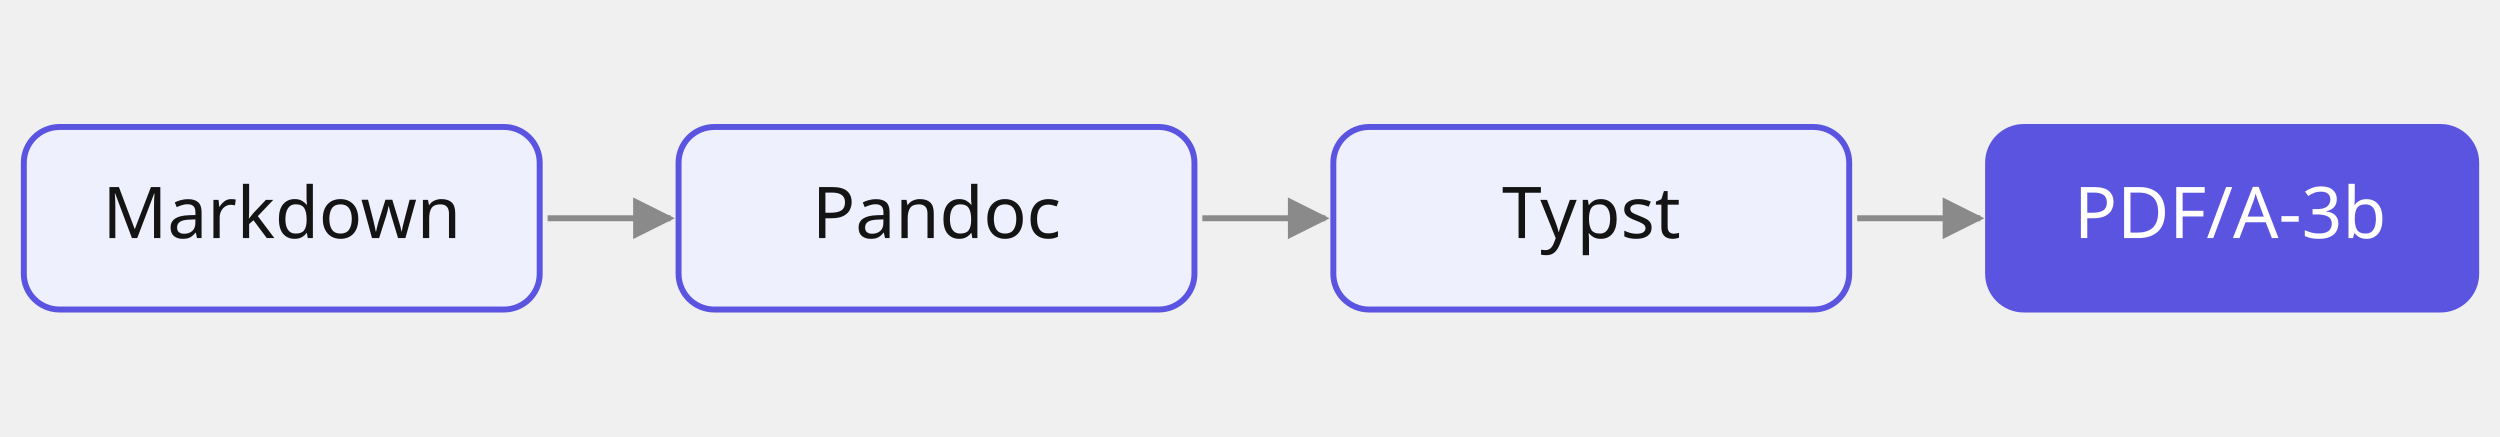
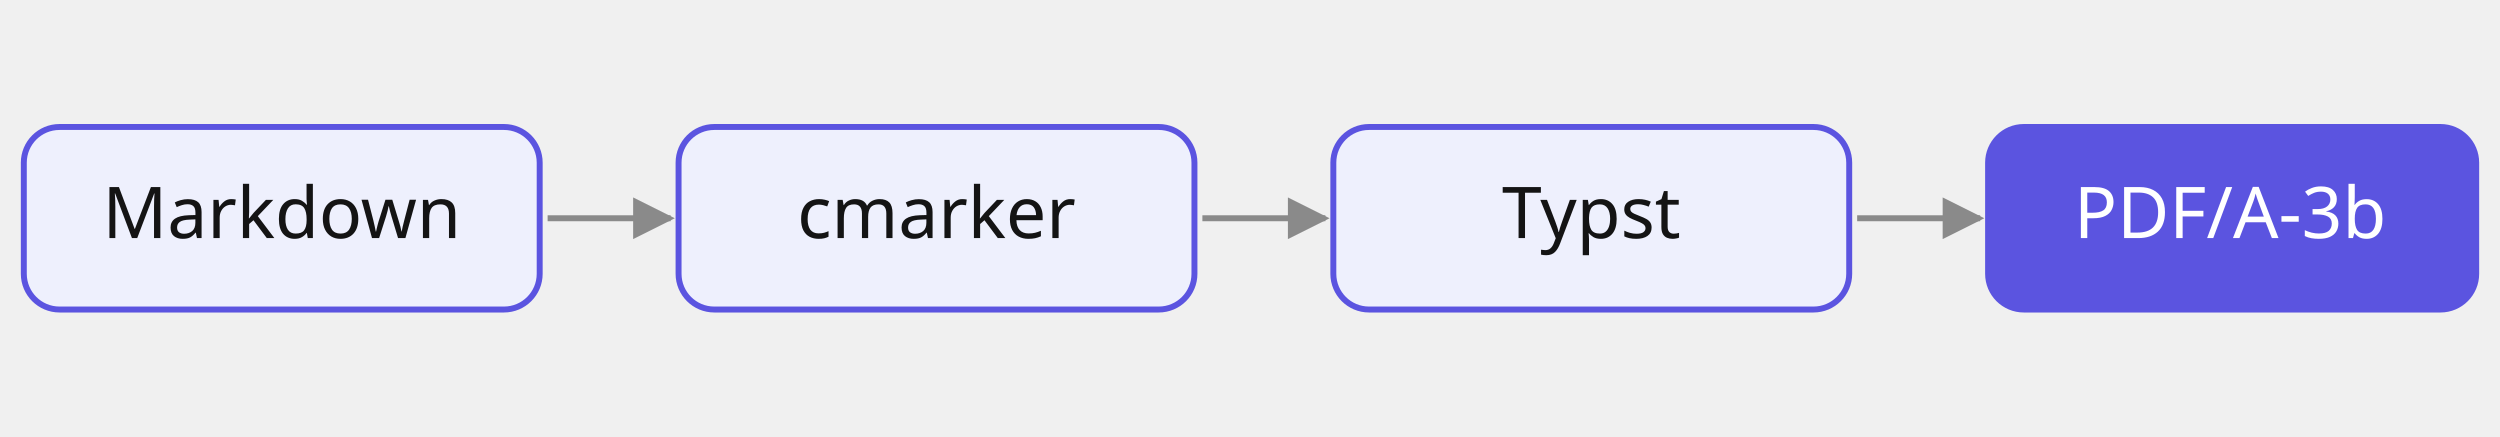
<svg xmlns="http://www.w3.org/2000/svg" viewBox="0 0 630 110" font-family="SourceSans3VF">
  <defs>
    <marker id="arrow" viewBox="0 0 10 10" refX="9" refY="5" markerWidth="7" markerHeight="7" orient="auto-start-reverse">
      <path d="M0,0 L10,5 L0,10 z" fill="#8a8a8a" />
    </marker>
  </defs>
  <g>
    <rect x="6" y="32" width="130" height="46" rx="9" fill="#eef0fd" stroke="#5b54e0" stroke-width="1.5" />
    <text x="71" y="60" text-anchor="middle" font-size="18" fill="#141414">Markdown</text>
  </g>
  <g>
    <rect x="171" y="32" width="130" height="46" rx="9" fill="#eef0fd" stroke="#5b54e0" stroke-width="1.5" />
-     <text x="236" y="60" text-anchor="middle" font-size="18" fill="#141414">Pandoc</text>
+     <text x="236" y="60" text-anchor="middle" font-size="18" fill="#141414">cmarker</text>
  </g>
  <g>
    <rect x="336" y="32" width="130" height="46" rx="9" fill="#eef0fd" stroke="#5b54e0" stroke-width="1.5" />
    <text x="401" y="60" text-anchor="middle" font-size="18" fill="#141414">Typst</text>
  </g>
  <g>
    <rect x="501" y="32" width="123" height="46" rx="9" fill="#5b54e0" stroke="#5b54e0" stroke-width="1.5" />
    <text x="562" y="60" text-anchor="middle" font-size="18" fill="#ffffff">PDF/A-3b</text>
  </g>
  <line x1="138" y1="55" x2="169" y2="55" stroke="#8a8a8a" stroke-width="1.5" marker-end="url(#arrow)" />
  <line x1="303" y1="55" x2="334" y2="55" stroke="#8a8a8a" stroke-width="1.5" marker-end="url(#arrow)" />
  <line x1="468" y1="55" x2="499" y2="55" stroke="#8a8a8a" stroke-width="1.5" marker-end="url(#arrow)" />
</svg>
